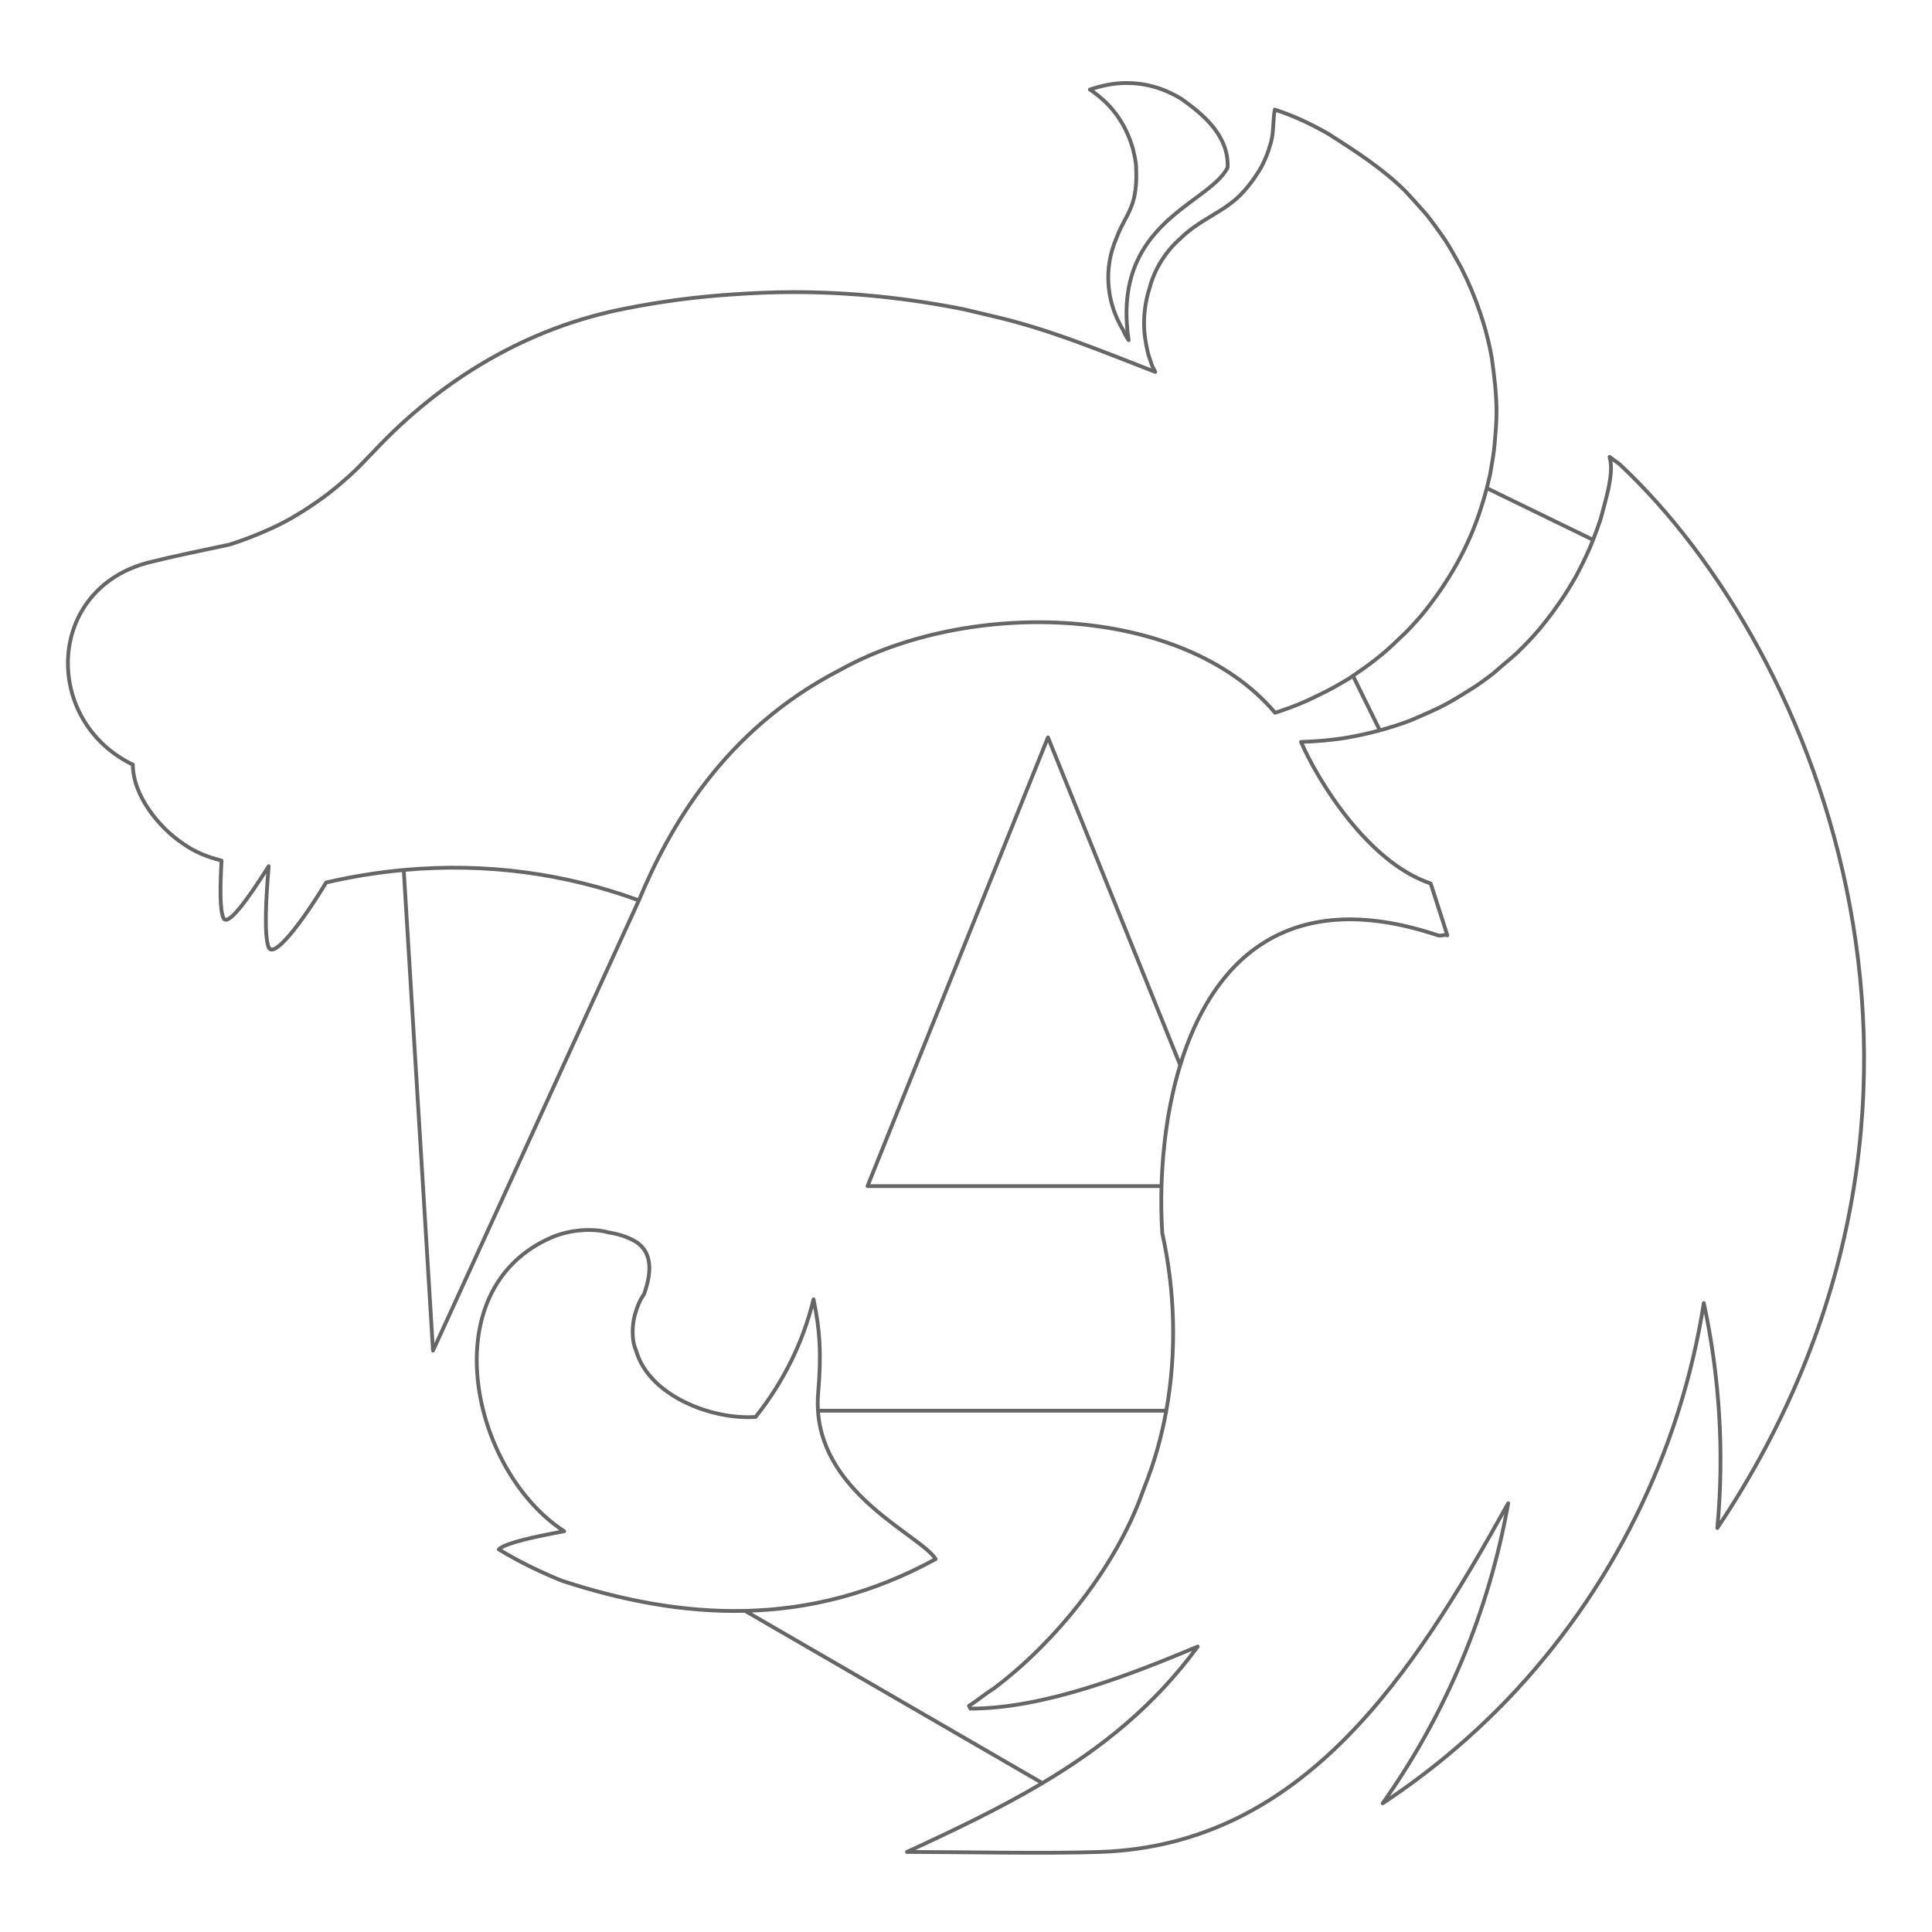
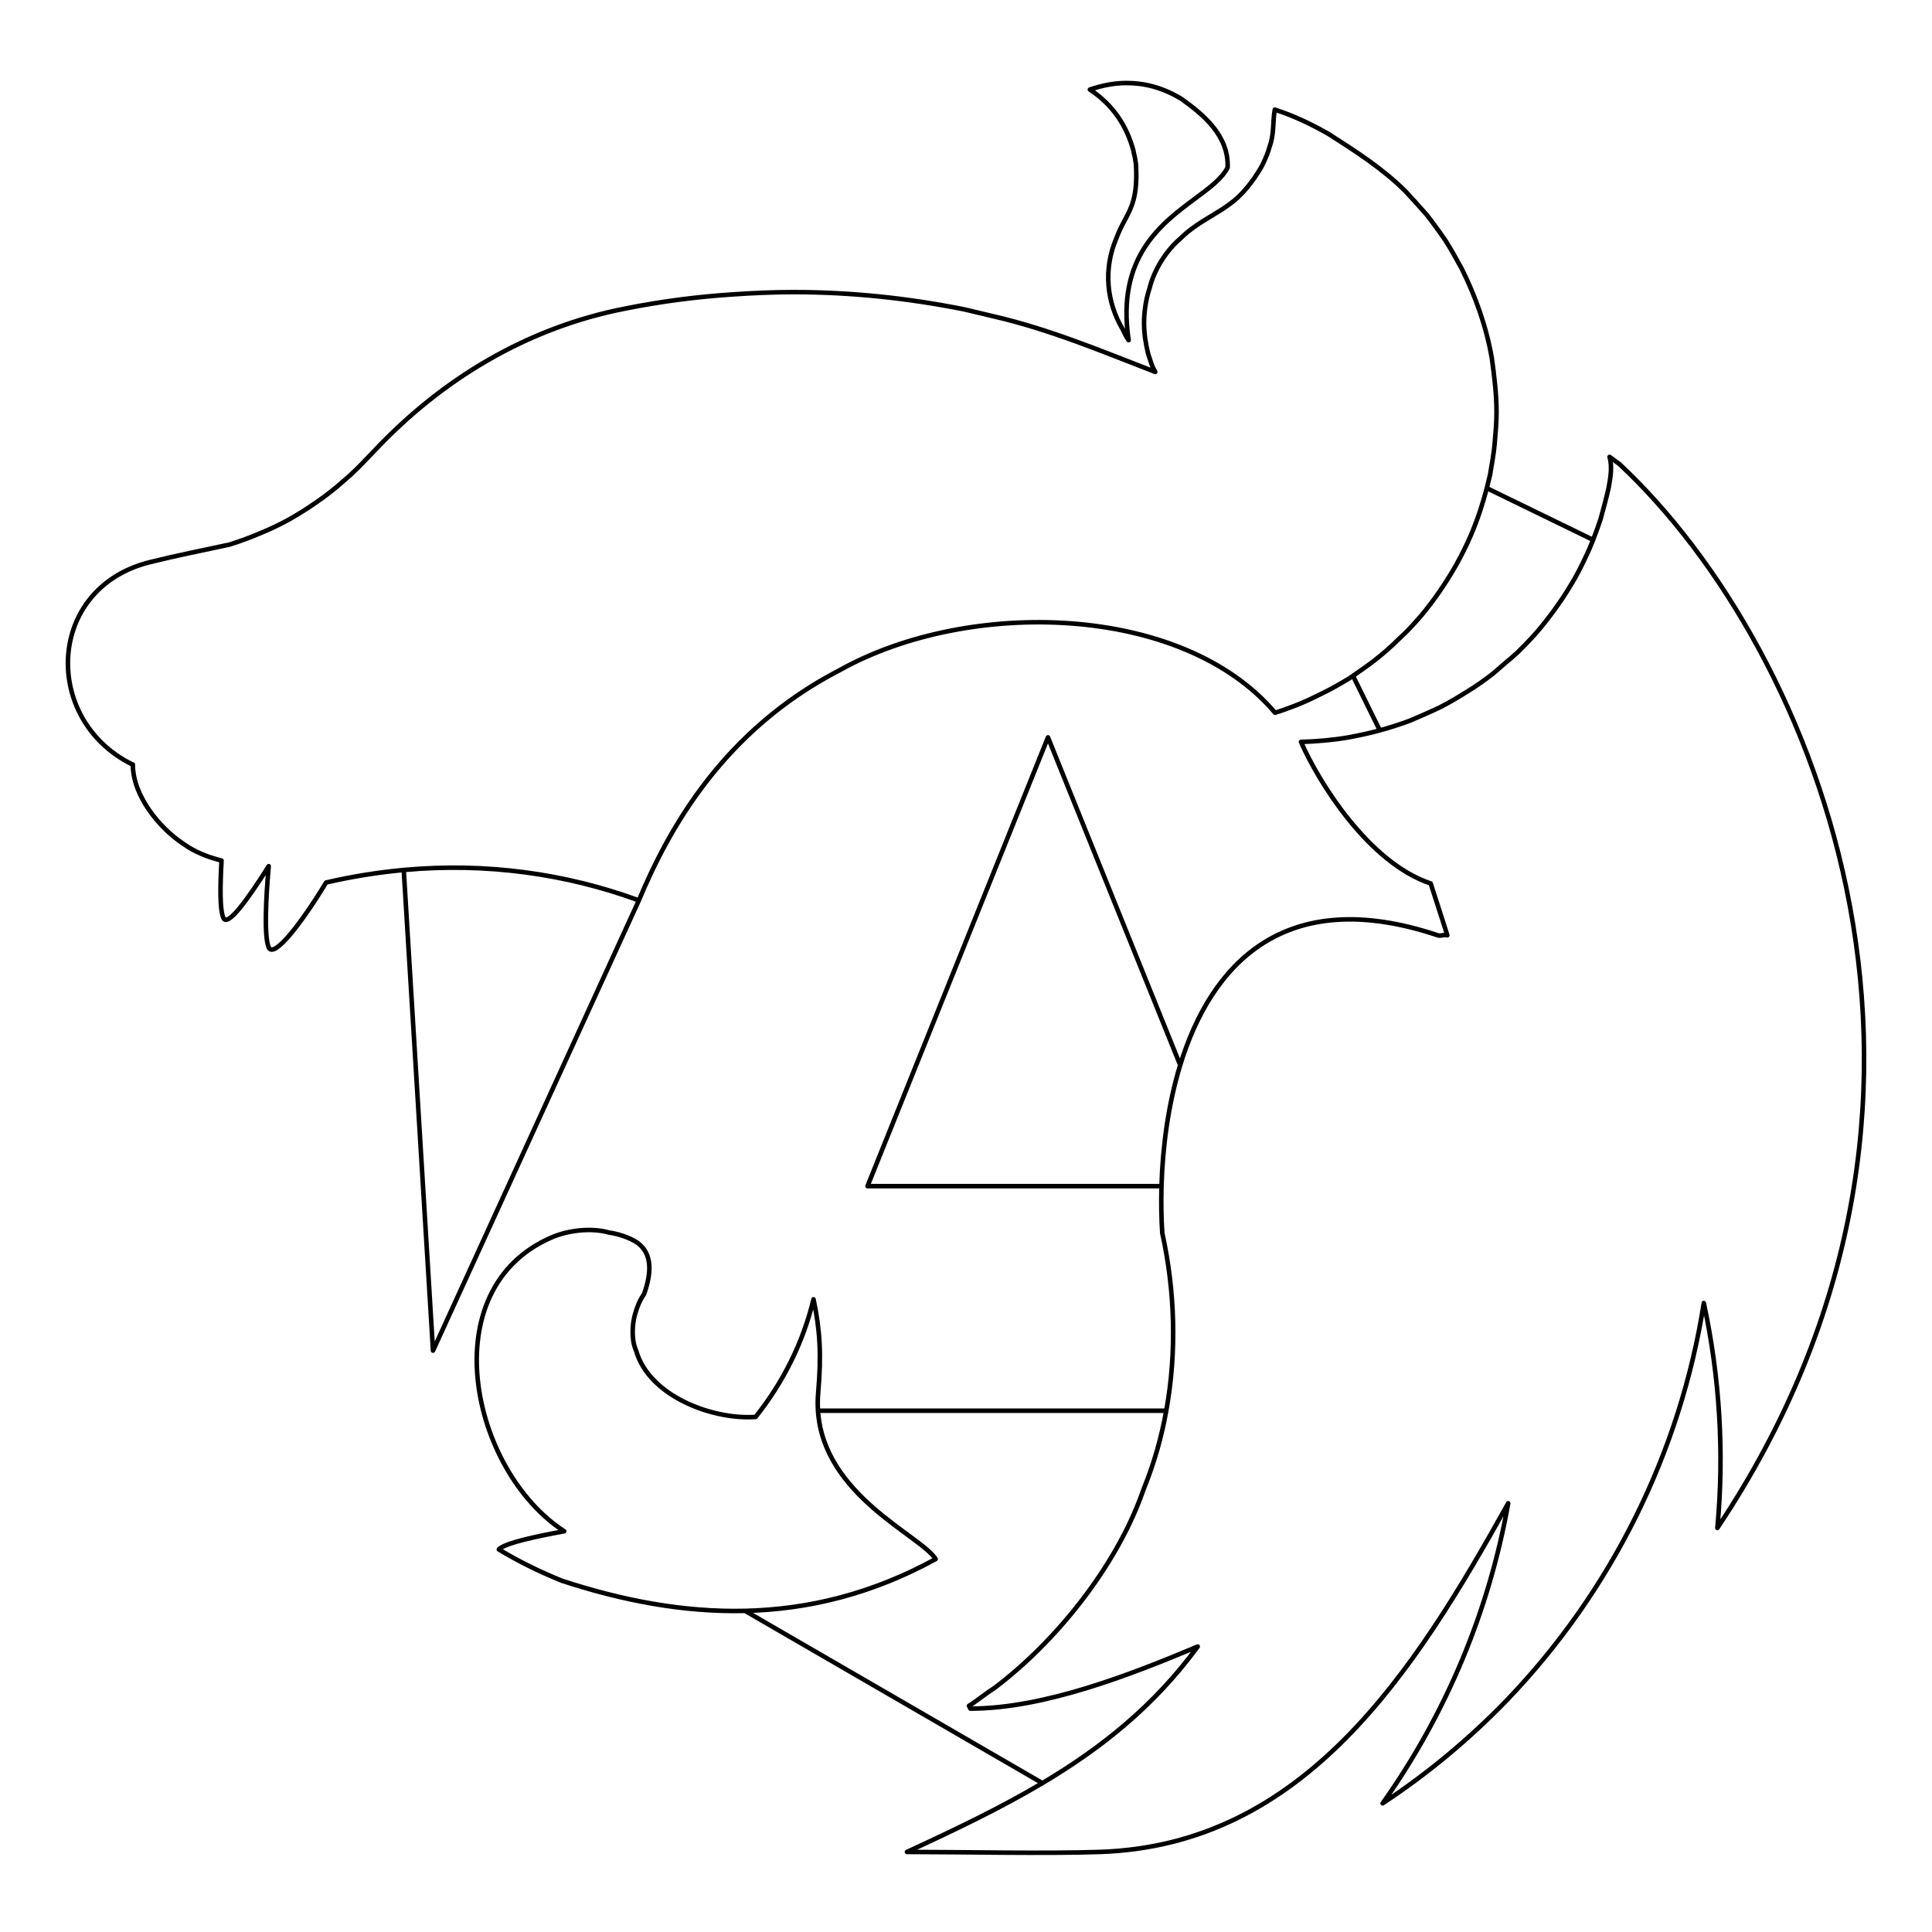
<svg xmlns="http://www.w3.org/2000/svg" width="1024" height="1024" viewBox="0 0 512 512" fill="none">
  <style>
    path {
      stroke-dasharray: 1000;
      stroke-dashoffset: 100;
-       animation: dash 60s linear alternate infinite;
+       animation: dash 20s linear alternate infinite;
    }
    @keyframes dash {
      from {
        stroke-dashoffset: 3922;
      }
      to {
        stroke-dashoffset: 0;
      }
    }
  </style>
-   <path d="M298.084 58.349C299.865 55.017 301.431 52.082 301.081 44.387C301.081 43.645 300.958 42.903 300.833 42.161C300.771 41.728 300.678 41.357 300.586 40.986C300.493 40.615 300.4 40.244 300.34 39.811C298.607 33.503 295.142 27.937 288.833 23.732C291.801 22.742 295.019 22 298.484 22C302.937 22 307.762 22.99 313.082 26.206C318.65 30.163 325.701 35.853 325.33 44.387C323.898 47.287 320.595 49.739 316.777 52.573C307.726 59.289 295.795 68.144 299.102 90.151C298.484 89.286 297.988 88.296 297.617 87.43C293.286 80.257 292.297 71.351 295.884 63.064C296.565 61.2 297.332 59.762 298.06 58.394M298.084 58.349L298.06 58.394M298.084 58.349C298.076 58.364 298.068 58.379 298.06 58.394M387.317 71.104C391.089 78.645 393.913 86.652 395.358 94.976L395.359 94.989C396.003 99.705 396.595 104.448 396.595 109.199C396.595 111.914 396.349 114.753 396.101 117.591L396.099 117.61C395.874 120.097 395.44 122.584 394.99 125.165M387.317 71.104L387.275 71.028M387.317 71.104C387.303 71.079 387.289 71.053 387.275 71.028M394.979 125.228L394.862 125.897C394.598 127.06 394.317 128.214 394.018 129.361M394.979 125.228L394.99 125.165M394.979 125.228C394.983 125.207 394.986 125.186 394.99 125.165M357.501 179.823C355.029 181.307 352.673 182.669 350.075 183.906C347.601 185.143 345.003 186.38 342.281 187.369C340.854 187.913 339.39 188.419 337.908 188.888C313.366 159.915 256.719 158.495 222.557 177.584C191.633 193.554 177.213 219.68 169.304 238.61M357.501 179.823C357.852 179.583 358.203 179.343 358.553 179.103M357.501 179.823L358.553 179.103M169.304 238.61L114.753 357.931L106.997 230.555M169.304 238.61C150.008 231.542 128.959 228.545 106.997 230.555M305.891 98.061C305.684 97.678 305.457 97.254 305.289 96.831C305.104 96.336 304.948 95.841 304.793 95.347M305.891 98.061L305.922 98.12M305.891 98.061C305.901 98.081 305.912 98.1 305.922 98.12M304.793 95.347L304.767 95.264M304.793 95.347C304.785 95.319 304.776 95.291 304.767 95.264M424.185 137.524C423.58 139.34 422.914 141.215 422.188 143.067M424.185 137.524L424.219 137.402M424.185 137.524C424.197 137.483 424.208 137.442 424.219 137.402M365.665 193.554C368.386 192.812 371.112 191.945 373.71 190.955C376.307 189.843 378.903 188.73 381.501 187.494C383.976 186.257 386.45 184.773 388.8 183.288C391.275 181.804 393.502 180.196 395.728 178.464C396.218 178.036 396.684 177.633 397.144 177.235C397.611 176.83 398.076 176.426 398.574 175.991C399.811 175.001 400.926 174.012 402.163 172.898C404.142 170.919 406.121 168.941 407.977 166.714C409.71 164.612 411.441 162.385 413.049 160.035C414.659 157.809 416.143 155.335 417.505 152.985C418.865 150.511 420.103 147.914 421.215 145.44C421.55 144.658 421.875 143.865 422.188 143.067M365.665 193.554C362.943 194.296 360.097 194.915 357.375 195.409C353.229 196.131 348.985 196.486 344.78 196.617C349.362 207.123 362.647 228.632 379.142 234.127C381.821 242.373 383.202 246.725 383.559 247.87C382.71 247.562 381.87 248.148 381.037 247.87C340.314 234.215 320.892 255.701 312.766 282.263M365.665 193.554L358.553 179.103M106.997 230.555C100.218 231.176 93.352 232.273 86.424 233.875C79.99 244.512 72.567 254.16 71.206 251.067C69.969 248.099 70.464 238.081 71.206 229.545C65.762 238.203 60.318 245.749 59.205 243.275C58.215 241.049 58.339 234.74 58.71 228.062C55.053 227.136 51.661 225.821 48.565 223.609C42.071 219.291 35.202 210.797 35.202 202.581C35.078 202.581 34.954 202.458 34.831 202.458C11.169 190.633 12.188 155.927 39.586 149.012C46.576 147.266 53.751 145.838 60.812 144.325C63.534 143.46 66.256 142.47 68.854 141.357C71.576 140.244 74.175 139.007 76.649 137.646C79.247 136.162 81.598 134.678 84.072 132.946C86.423 131.338 88.774 129.483 91.001 127.504C93.228 125.649 95.331 123.546 97.311 121.443C97.919 120.835 98.516 120.216 99.105 119.588C117.038 100.473 139.765 86.788 165.853 81.741L165.863 81.739C175.147 79.882 184.619 78.649 194.062 78.03C199.382 77.659 204.826 77.412 210.269 77.412C225.573 77.412 240.564 78.991 255.551 81.988L263.346 83.844C278.159 87.26 291.999 93.086 306.154 98.562C306.085 98.424 306.005 98.275 305.922 98.12M216.771 373.852C216.672 372.313 216.686 370.718 216.828 369.064C217.693 359.01 217.322 352.491 215.591 344.327C212.869 355.707 207.548 366.344 200.249 375.496C188.986 376.326 172.045 370.086 168.576 357.931C168.204 357.067 167.957 356.201 167.833 355.334C167.496 352.979 167.677 350.44 168.328 348.161C168.855 346.316 169.554 344.541 170.679 342.966C172.782 337.028 172.782 332.205 168.947 329.362C166.809 327.934 163.917 326.998 161.4 326.639C156.832 325.333 150.702 325.994 146.305 327.877C114.333 341.563 124.773 389.772 149.522 405.798C142.099 407.16 134.552 408.768 132.449 410.376L132.201 410.622C137.521 413.838 143.089 416.56 148.904 418.91C165.027 424.198 181.225 427.282 197.46 426.9M216.771 373.852C218.224 396.4 244.01 406.88 247.964 413.17C231.116 422.395 214.268 426.505 197.46 426.9M216.771 373.852H309.075M309.075 373.852C311.887 358.291 311.382 342.006 308.011 326.764C307.765 322.916 307.681 318.725 307.807 314.337M309.075 373.852C307.824 380.78 305.914 387.564 303.308 394.049C303.1 394.567 302.915 395.087 302.733 395.596L302.727 395.614C295.723 415.242 279.79 435.153 263.346 447.483C261.069 448.9 259.06 450.64 256.789 452.059L257.159 452.801C276.721 452.801 299.638 443.802 317.413 436.351C305.884 452.08 291.983 463.182 276.25 472.542M197.46 426.9L276.25 472.542M276.25 472.542C265.136 479.154 253.108 484.896 240.355 490.784C254.475 490.784 276.87 491.27 291.476 490.784C345.497 488.983 374.572 443.524 399.688 398.379C394.616 426.951 383.234 454.161 366.407 477.909C378.407 469.993 389.419 460.841 399.44 450.451C427.154 421.509 445.341 384.772 451.528 345.318C455.734 364.859 456.971 385.02 455.115 404.934C530.529 292.171 482.064 172.437 429.21 123.021L426.552 121.074C427.311 123.733 426.786 126.623 426.293 129.338L426.289 129.361C425.68 132.041 424.949 134.721 424.219 137.402M307.807 314.337H229.9L277.723 195.409L312.766 282.263M307.807 314.337C308.103 304.094 309.549 292.781 312.766 282.263M358.553 179.103C360.55 177.733 362.533 176.35 364.426 174.877C366.655 173.146 368.757 171.29 370.737 169.311C372.839 167.456 374.695 165.353 376.551 163.251C380.157 158.926 383.319 154.303 386.078 149.398C387.44 146.924 388.677 144.45 389.79 141.853C391.538 137.776 392.907 133.622 394.018 129.361M394.018 129.361L422.188 143.067M304.767 95.264C304.621 94.796 304.475 94.329 304.299 93.862C303.617 91.138 303.185 88.385 303.185 85.575C303.185 82.653 303.68 79.256 304.67 76.299C305.877 71.459 309.01 66.465 312.836 63.188C315.286 60.737 318.223 58.921 321.176 57.148L321.202 57.132C322.828 56.154 324.451 55.177 325.949 54.035C328.489 52.225 330.581 49.754 332.384 47.232C333.258 45.92 334.128 44.644 334.794 43.216C335.421 41.868 336.089 40.328 336.467 38.822C337.686 35.568 337.252 32.359 337.827 29.05C342.824 30.662 347.51 32.882 352.054 35.483C359.17 40.023 366.477 44.705 372.469 50.696C374.45 52.799 376.306 54.902 378.16 57.004C379.893 59.231 381.501 61.457 383.109 63.807C384.579 66.133 385.926 68.58 387.275 71.028" stroke="#666666" stroke-linecap="round" stroke-linejoin="round" stroke-dasharray="4 8" />
+   <path d="M298.084 58.349C299.865 55.017 301.431 52.082 301.081 44.387C301.081 43.645 300.958 42.903 300.833 42.161C300.771 41.728 300.678 41.357 300.586 40.986C300.493 40.615 300.4 40.244 300.34 39.811C298.607 33.503 295.142 27.937 288.833 23.732C291.801 22.742 295.019 22 298.484 22C302.937 22 307.762 22.99 313.082 26.206C318.65 30.163 325.701 35.853 325.33 44.387C323.898 47.287 320.595 49.739 316.777 52.573C307.726 59.289 295.795 68.144 299.102 90.151C298.484 89.286 297.988 88.296 297.617 87.43C293.286 80.257 292.297 71.351 295.884 63.064C296.565 61.2 297.332 59.762 298.06 58.394M298.084 58.349L298.06 58.394M298.084 58.349C298.076 58.364 298.068 58.379 298.06 58.394M387.317 71.104C391.089 78.645 393.913 86.652 395.358 94.976L395.359 94.989C396.003 99.705 396.595 104.448 396.595 109.199C396.595 111.914 396.349 114.753 396.101 117.591L396.099 117.61C395.874 120.097 395.44 122.584 394.99 125.165M387.317 71.104L387.275 71.028M387.317 71.104C387.303 71.079 387.289 71.053 387.275 71.028M394.979 125.228L394.862 125.897C394.598 127.06 394.317 128.214 394.018 129.361M394.979 125.228L394.99 125.165M394.979 125.228C394.983 125.207 394.986 125.186 394.99 125.165M357.501 179.823C355.029 181.307 352.673 182.669 350.075 183.906C347.601 185.143 345.003 186.38 342.281 187.369C340.854 187.913 339.39 188.419 337.908 188.888C313.366 159.915 256.719 158.495 222.557 177.584C191.633 193.554 177.213 219.68 169.304 238.61M357.501 179.823C357.852 179.583 358.203 179.343 358.553 179.103M357.501 179.823L358.553 179.103M169.304 238.61L114.753 357.931L106.997 230.555M169.304 238.61C150.008 231.542 128.959 228.545 106.997 230.555M305.891 98.061C305.684 97.678 305.457 97.254 305.289 96.831C305.104 96.336 304.948 95.841 304.793 95.347M305.891 98.061L305.922 98.12M305.891 98.061C305.901 98.081 305.912 98.1 305.922 98.12M304.793 95.347L304.767 95.264M304.793 95.347C304.785 95.319 304.776 95.291 304.767 95.264M424.185 137.524C423.58 139.34 422.914 141.215 422.188 143.067M424.185 137.524L424.219 137.402M424.185 137.524C424.197 137.483 424.208 137.442 424.219 137.402M365.665 193.554C368.386 192.812 371.112 191.945 373.71 190.955C376.307 189.843 378.903 188.73 381.501 187.494C383.976 186.257 386.45 184.773 388.8 183.288C391.275 181.804 393.502 180.196 395.728 178.464C396.218 178.036 396.684 177.633 397.144 177.235C397.611 176.83 398.076 176.426 398.574 175.991C399.811 175.001 400.926 174.012 402.163 172.898C404.142 170.919 406.121 168.941 407.977 166.714C409.71 164.612 411.441 162.385 413.049 160.035C414.659 157.809 416.143 155.335 417.505 152.985C418.865 150.511 420.103 147.914 421.215 145.44C421.55 144.658 421.875 143.865 422.188 143.067M365.665 193.554C362.943 194.296 360.097 194.915 357.375 195.409C353.229 196.131 348.985 196.486 344.78 196.617C349.362 207.123 362.647 228.632 379.142 234.127C381.821 242.373 383.202 246.725 383.559 247.87C382.71 247.562 381.87 248.148 381.037 247.87C340.314 234.215 320.892 255.701 312.766 282.263M365.665 193.554L358.553 179.103M106.997 230.555C100.218 231.176 93.352 232.273 86.424 233.875C79.99 244.512 72.567 254.16 71.206 251.067C69.969 248.099 70.464 238.081 71.206 229.545C65.762 238.203 60.318 245.749 59.205 243.275C58.215 241.049 58.339 234.74 58.71 228.062C55.053 227.136 51.661 225.821 48.565 223.609C42.071 219.291 35.202 210.797 35.202 202.581C35.078 202.581 34.954 202.458 34.831 202.458C11.169 190.633 12.188 155.927 39.586 149.012C46.576 147.266 53.751 145.838 60.812 144.325C63.534 143.46 66.256 142.47 68.854 141.357C71.576 140.244 74.175 139.007 76.649 137.646C79.247 136.162 81.598 134.678 84.072 132.946C86.423 131.338 88.774 129.483 91.001 127.504C93.228 125.649 95.331 123.546 97.311 121.443C97.919 120.835 98.516 120.216 99.105 119.588C117.038 100.473 139.765 86.788 165.853 81.741L165.863 81.739C175.147 79.882 184.619 78.649 194.062 78.03C199.382 77.659 204.826 77.412 210.269 77.412C225.573 77.412 240.564 78.991 255.551 81.988L263.346 83.844C278.159 87.26 291.999 93.086 306.154 98.562C306.085 98.424 306.005 98.275 305.922 98.12M216.771 373.852C216.672 372.313 216.686 370.718 216.828 369.064C217.693 359.01 217.322 352.491 215.591 344.327C212.869 355.707 207.548 366.344 200.249 375.496C188.986 376.326 172.045 370.086 168.576 357.931C168.204 357.067 167.957 356.201 167.833 355.334C167.496 352.979 167.677 350.44 168.328 348.161C168.855 346.316 169.554 344.541 170.679 342.966C172.782 337.028 172.782 332.205 168.947 329.362C166.809 327.934 163.917 326.998 161.4 326.639C156.832 325.333 150.702 325.994 146.305 327.877C114.333 341.563 124.773 389.772 149.522 405.798C142.099 407.16 134.552 408.768 132.449 410.376L132.201 410.622C137.521 413.838 143.089 416.56 148.904 418.91C165.027 424.198 181.225 427.282 197.46 426.9M216.771 373.852C218.224 396.4 244.01 406.88 247.964 413.17C231.116 422.395 214.268 426.505 197.46 426.9M216.771 373.852H309.075M309.075 373.852C311.887 358.291 311.382 342.006 308.011 326.764C307.765 322.916 307.681 318.725 307.807 314.337M309.075 373.852C307.824 380.78 305.914 387.564 303.308 394.049C303.1 394.567 302.915 395.087 302.733 395.596L302.727 395.614C295.723 415.242 279.79 435.153 263.346 447.483C261.069 448.9 259.06 450.64 256.789 452.059L257.159 452.801C276.721 452.801 299.638 443.802 317.413 436.351C305.884 452.08 291.983 463.182 276.25 472.542M197.46 426.9L276.25 472.542M276.25 472.542C265.136 479.154 253.108 484.896 240.355 490.784C254.475 490.784 276.87 491.27 291.476 490.784C345.497 488.983 374.572 443.524 399.688 398.379C394.616 426.951 383.234 454.161 366.407 477.909C378.407 469.993 389.419 460.841 399.44 450.451C427.154 421.509 445.341 384.772 451.528 345.318C455.734 364.859 456.971 385.02 455.115 404.934C530.529 292.171 482.064 172.437 429.21 123.021L426.552 121.074C427.311 123.733 426.786 126.623 426.293 129.338L426.289 129.361C425.68 132.041 424.949 134.721 424.219 137.402M307.807 314.337H229.9L277.723 195.409L312.766 282.263M307.807 314.337C308.103 304.094 309.549 292.781 312.766 282.263M358.553 179.103C360.55 177.733 362.533 176.35 364.426 174.877C366.655 173.146 368.757 171.29 370.737 169.311C372.839 167.456 374.695 165.353 376.551 163.251C380.157 158.926 383.319 154.303 386.078 149.398C387.44 146.924 388.677 144.45 389.79 141.853C391.538 137.776 392.907 133.622 394.018 129.361M394.018 129.361L422.188 143.067M304.767 95.264C304.621 94.796 304.475 94.329 304.299 93.862C303.617 91.138 303.185 88.385 303.185 85.575C303.185 82.653 303.68 79.256 304.67 76.299C305.877 71.459 309.01 66.465 312.836 63.188C315.286 60.737 318.223 58.921 321.176 57.148L321.202 57.132C322.828 56.154 324.451 55.177 325.949 54.035C328.489 52.225 330.581 49.754 332.384 47.232C333.258 45.92 334.128 44.644 334.794 43.216C335.421 41.868 336.089 40.328 336.467 38.822C337.686 35.568 337.252 32.359 337.827 29.05C342.824 30.662 347.51 32.882 352.054 35.483C359.17 40.023 366.477 44.705 372.469 50.696C374.45 52.799 376.306 54.902 378.16 57.004C379.893 59.231 381.501 61.457 383.109 63.807C384.579 66.133 385.926 68.58 387.275 71.028" stroke="currentColor" stroke-width="1.2" stroke-linecap="round" stroke-linejoin="round" stroke-dasharray="4 8" />
</svg>
